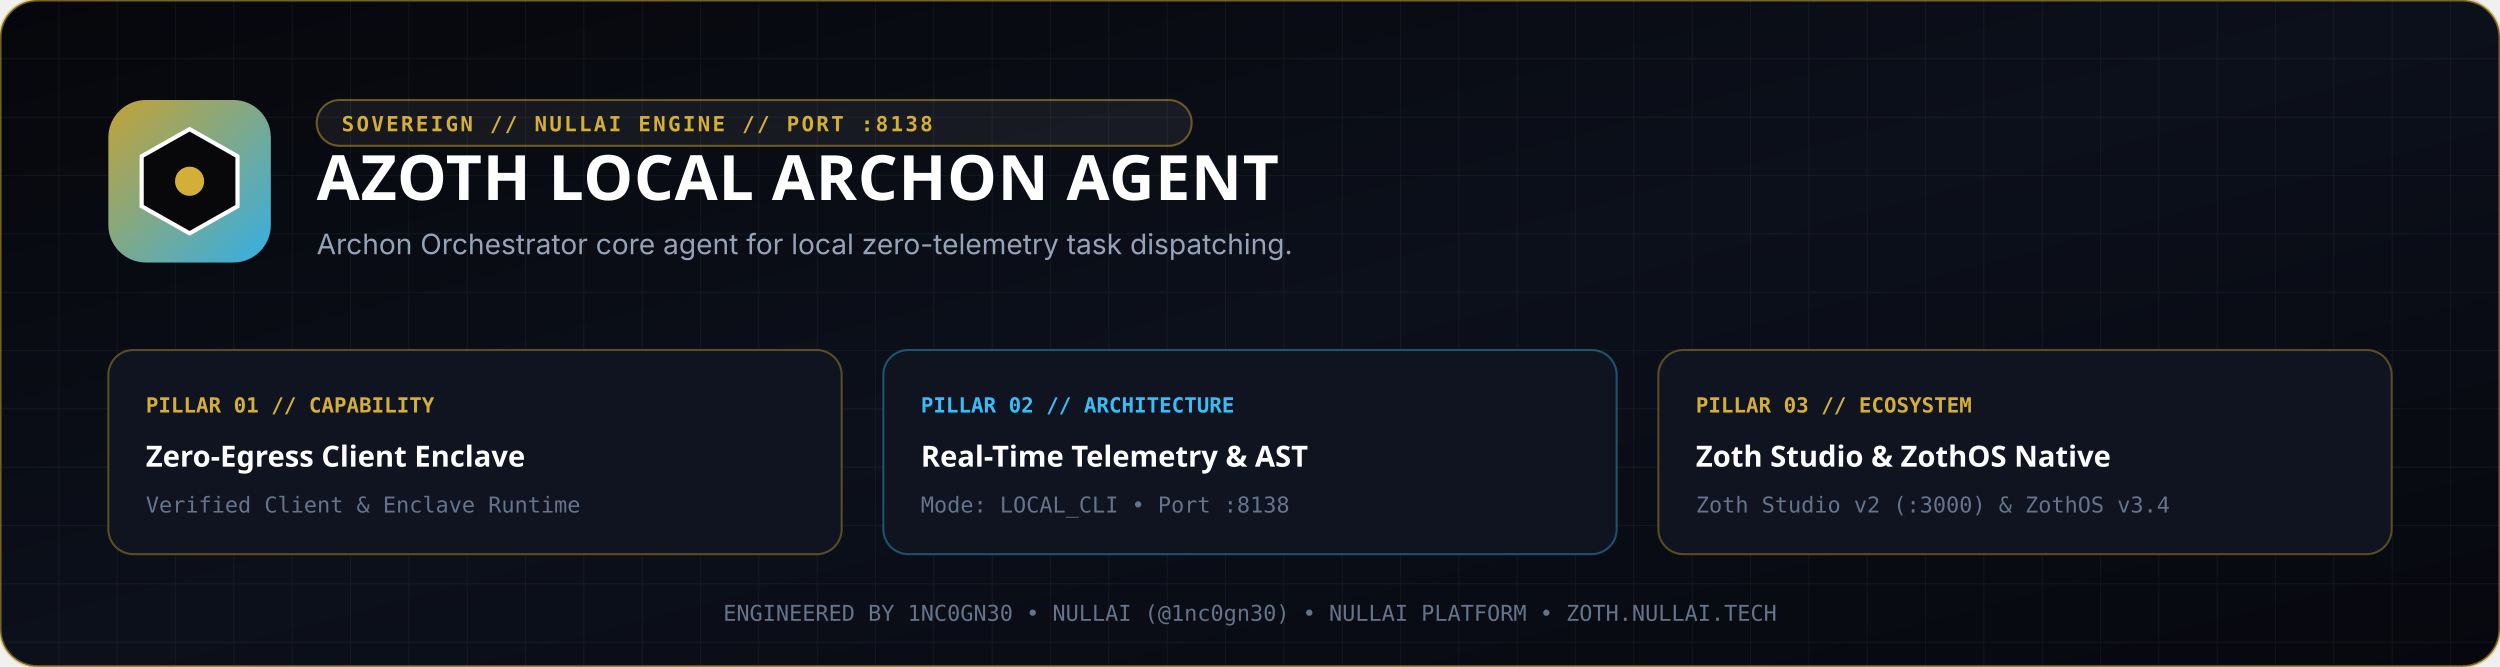
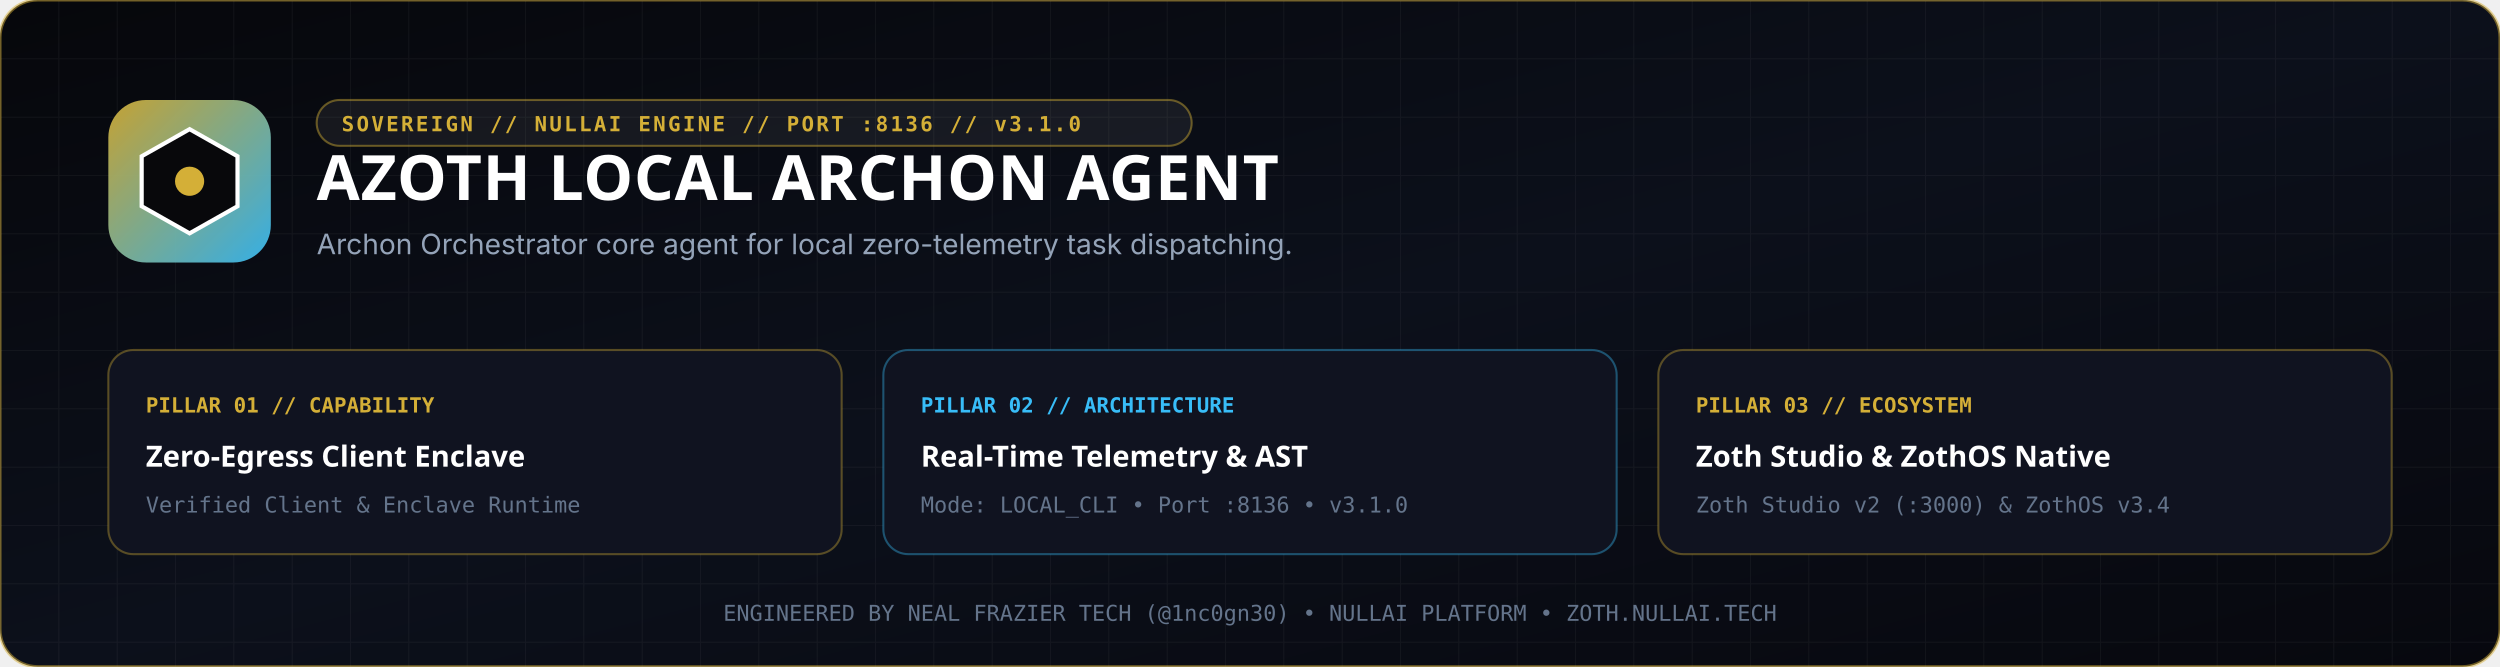
<svg xmlns="http://www.w3.org/2000/svg" viewBox="0 0 1200 320" width="100%" height="100%">
  <defs>
    <linearGradient id="bg" x1="0%" y1="0%" x2="100%" y2="100%">
      <stop offset="0%" stop-color="#06070B" />
      <stop offset="50%" stop-color="#0C101B" />
      <stop offset="100%" stop-color="#07080E" />
    </linearGradient>
    <linearGradient id="accent" x1="0%" y1="0%" x2="100%" y2="100%">
      <stop offset="0%" stop-color="#D4AF37" />
      <stop offset="100%" stop-color="#38BDF8" />
    </linearGradient>
    <pattern id="grid" width="28" height="28" patternUnits="userSpaceOnUse">
      <path d="M 28 0 L 0 0 0 28" fill="none" stroke="rgba(255,255,255,0.04)" stroke-width="1" />
    </pattern>
  </defs>
  <rect width="1200" height="320" rx="18" fill="url(#bg)" stroke="#D4AF37" stroke-opacity="0.5" stroke-width="1.5" />
  <rect width="1200" height="320" rx="18" fill="url(#grid)" />
  <g transform="translate(52, 48)">
    <rect width="78" height="78" rx="18" fill="url(#accent)" opacity="0.92" />
    <polygon points="39,14 62,27 62,51 39,64 16,51 16,27" fill="#08080B" stroke="#FFFFFF" stroke-width="2" />
    <circle cx="39" cy="39" r="7" fill="#D4AF37" />
  </g>
  <g transform="translate(152, 62)">
    <rect x="0" y="-14" width="420" height="22" rx="11" fill="rgba(255,255,255,0.06)" stroke="#D4AF37" stroke-opacity="0.45" />
-     <text x="12" y="1" fill="#D4AF37" font-family="JetBrains Mono, monospace" font-size="10" font-weight="700" letter-spacing="1.1">SOVEREIGN // NULLAI ENGINE // PORT :8138</text>
+     <text x="12" y="1" fill="#D4AF37" font-family="JetBrains Mono, monospace" font-size="10" font-weight="700" letter-spacing="1.1">SOVEREIGN // NULLAI ENGINE // PORT :8136 // v3.1.0</text>
    <text x="0" y="34" fill="#FFFFFF" font-family="Syne, Space Grotesk, sans-serif" font-size="30" font-weight="800" letter-spacing="0.4">AZOTH LOCAL ARCHON AGENT</text>
    <text x="0" y="60" fill="#94A3B8" font-family="Inter, sans-serif" font-size="13.5">Archon Orchestrator core agent for local zero-telemetry task dispatching.</text>
  </g>
  <g transform="translate(52, 168)">
    <rect x="0" y="0" width="352" height="98" rx="12" fill="#101320" stroke="#D4AF37" stroke-opacity="0.38" />
    <text x="18" y="30" fill="#D4AF37" font-family="JetBrains Mono, monospace" font-size="10" font-weight="700">PILLAR 01 // CAPABILITY</text>
    <text x="18" y="56" fill="#FFFFFF" font-family="Space Grotesk, sans-serif" font-size="14" font-weight="700">Zero-Egress Client Enclave</text>
    <text x="18" y="78" fill="#64748B" font-family="JetBrains Mono, monospace" font-size="10.5">Verified Client &amp; Enclave Runtime</text>
    <rect x="372" y="0" width="352" height="98" rx="12" fill="#101320" stroke="#38BDF8" stroke-opacity="0.38" />
    <text x="390" y="30" fill="#38BDF8" font-family="JetBrains Mono, monospace" font-size="10" font-weight="700">PILLAR 02 // ARCHITECTURE</text>
    <text x="390" y="56" fill="#FFFFFF" font-family="Space Grotesk, sans-serif" font-size="14" font-weight="700">Real-Time Telemetry &amp; AST</text>
-     <text x="390" y="78" fill="#64748B" font-family="JetBrains Mono, monospace" font-size="10.5">Mode: LOCAL_CLI • Port :8138</text>
+     <text x="390" y="78" fill="#64748B" font-family="JetBrains Mono, monospace" font-size="10.5">Mode: LOCAL_CLI • Port :8136 • v3.1.0</text>
    <rect x="744" y="0" width="352" height="98" rx="12" fill="#101320" stroke="#D4AF37" stroke-opacity="0.38" />
    <text x="762" y="30" fill="#D4AF37" font-family="JetBrains Mono, monospace" font-size="10" font-weight="700">PILLAR 03 // ECOSYSTEM</text>
    <text x="762" y="56" fill="#FFFFFF" font-family="Space Grotesk, sans-serif" font-size="14" font-weight="700">Zoth Studio &amp; ZothOS Native</text>
    <text x="762" y="78" fill="#64748B" font-family="JetBrains Mono, monospace" font-size="10.5">Zoth Studio v2 (:3000) &amp; ZothOS v3.4</text>
  </g>
  <text x="600" y="298" text-anchor="middle" fill="#64748B" font-family="JetBrains Mono, monospace" font-size="10.5">
-     ENGINEERED BY 1NC0GN30 • NULLAI (@1nc0gn30)  •  NULLAI PLATFORM  •  ZOTH.NULLAI.TECH
+     ENGINEERED BY NEAL FRAZIER TECH (@1nc0gn30)  •  NULLAI PLATFORM  •  ZOTH.NULLAI.TECH
  </text>
</svg>
